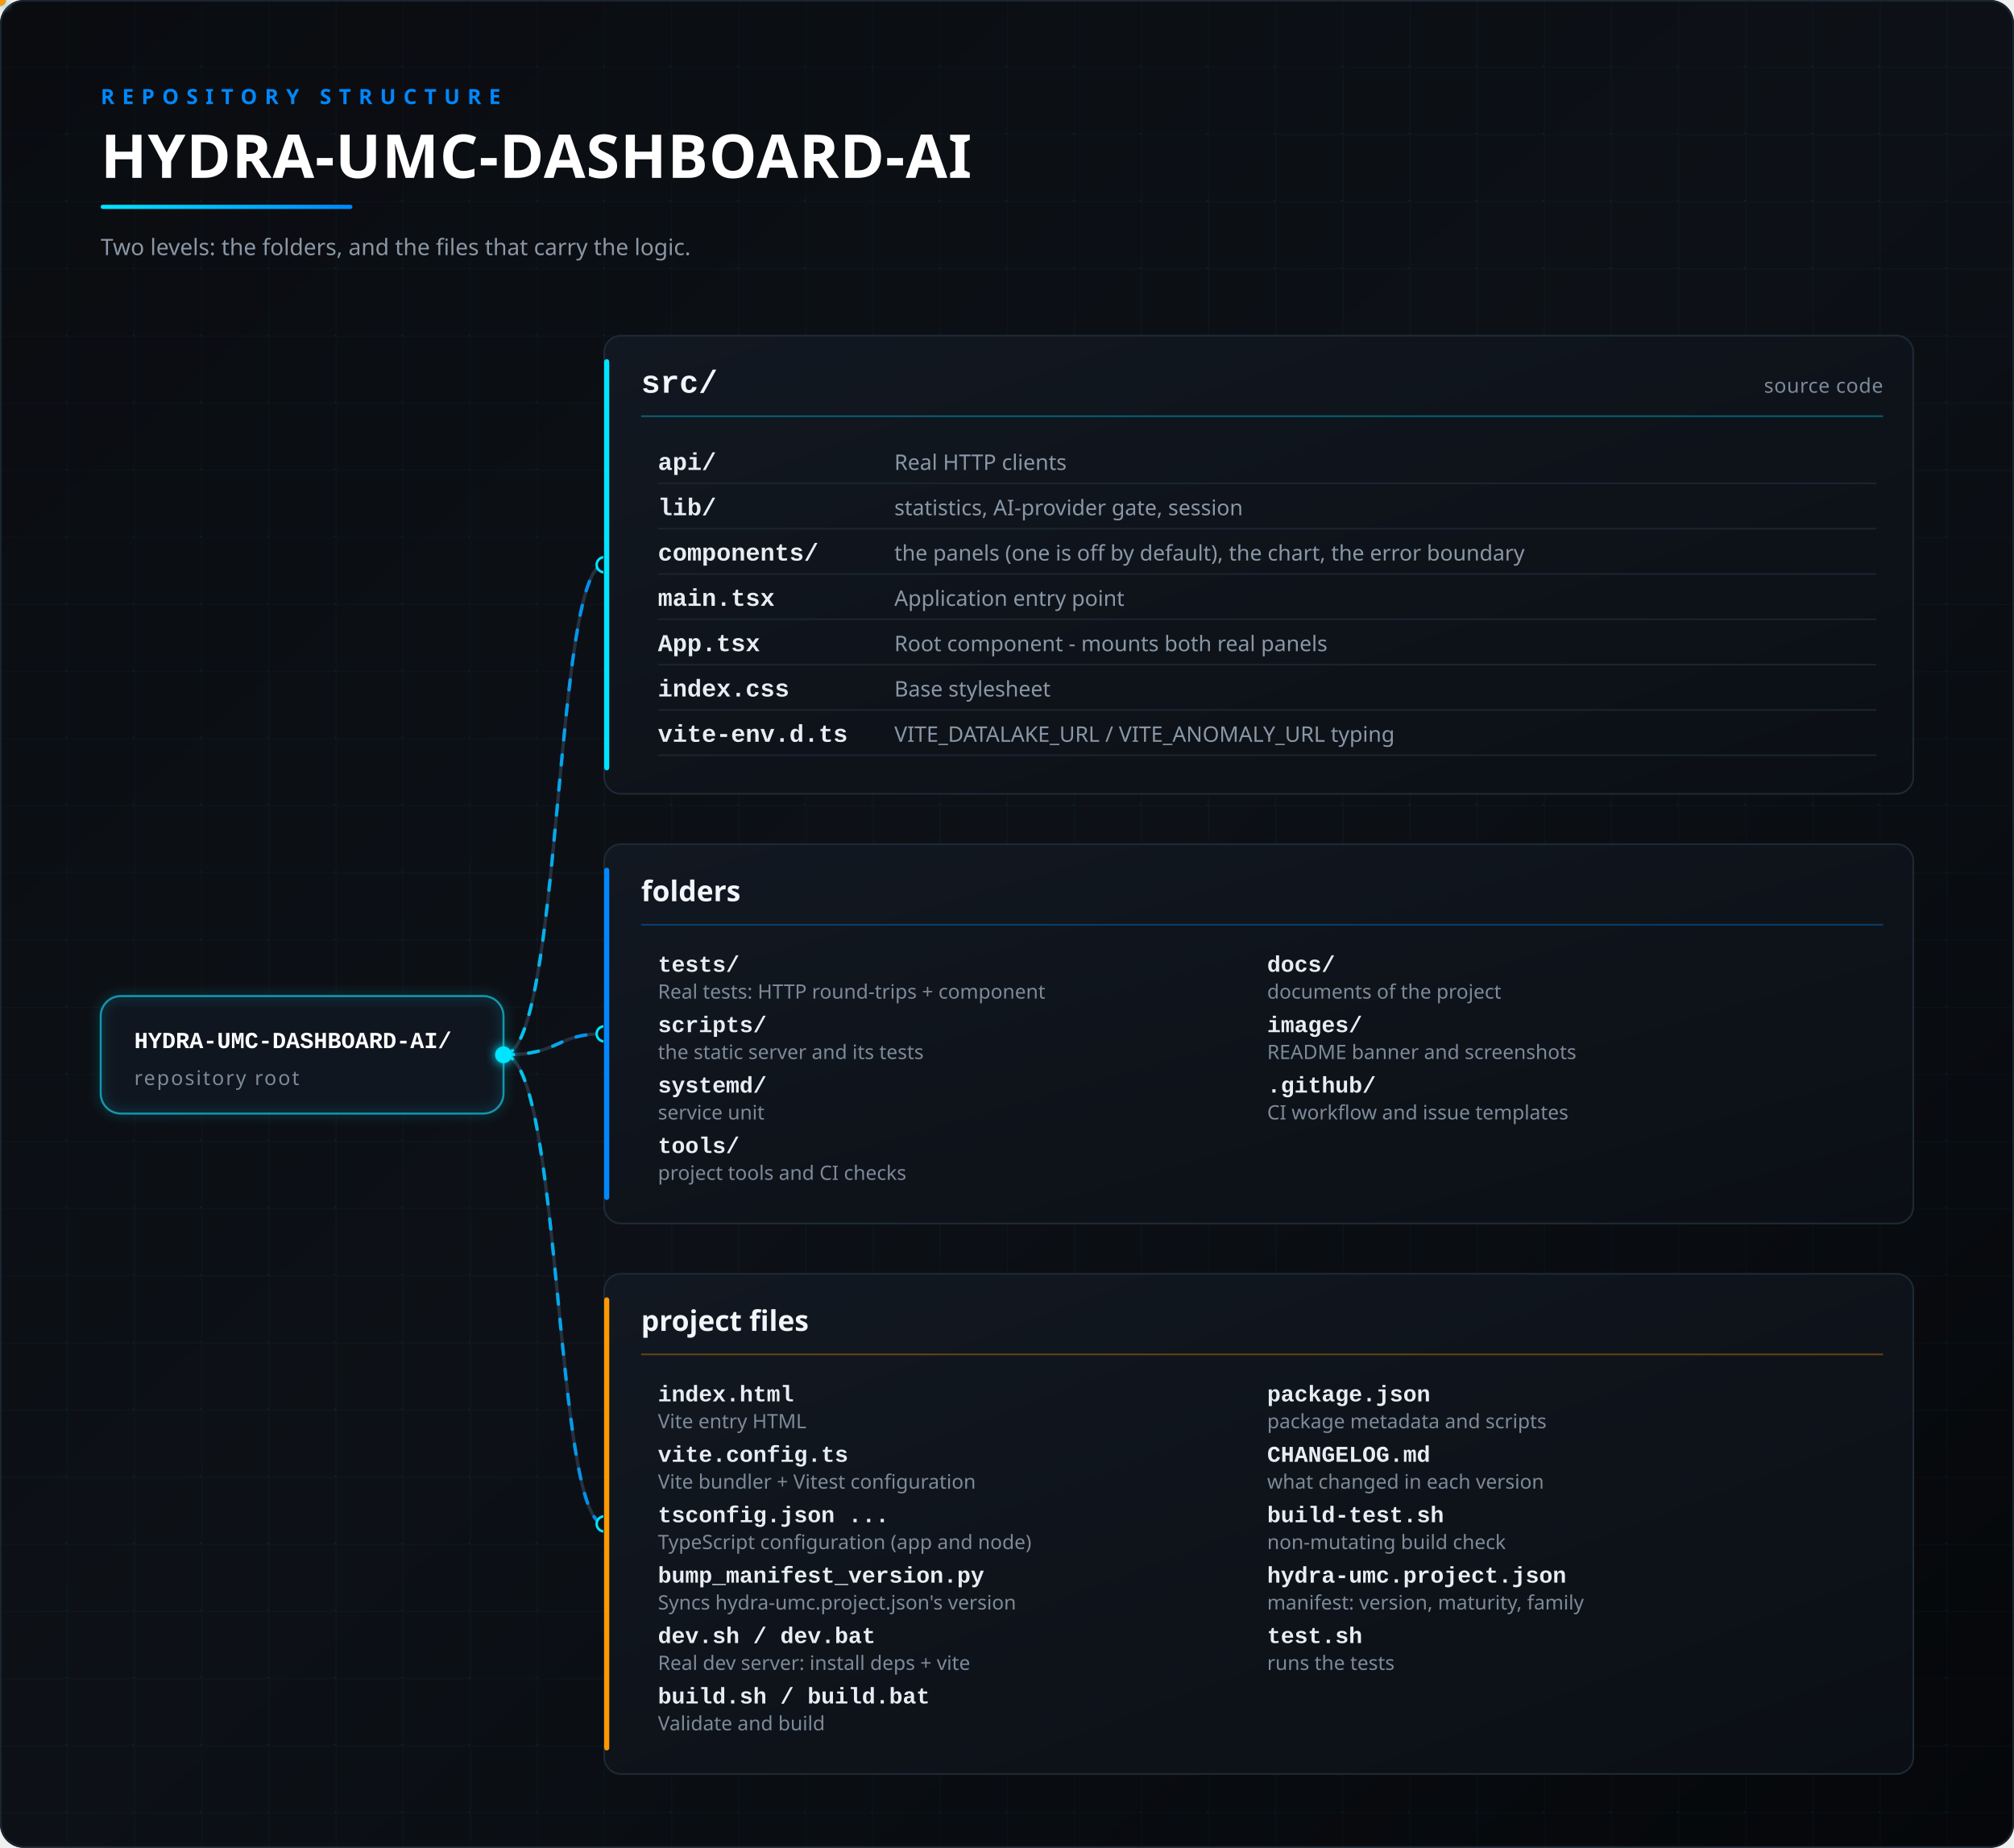
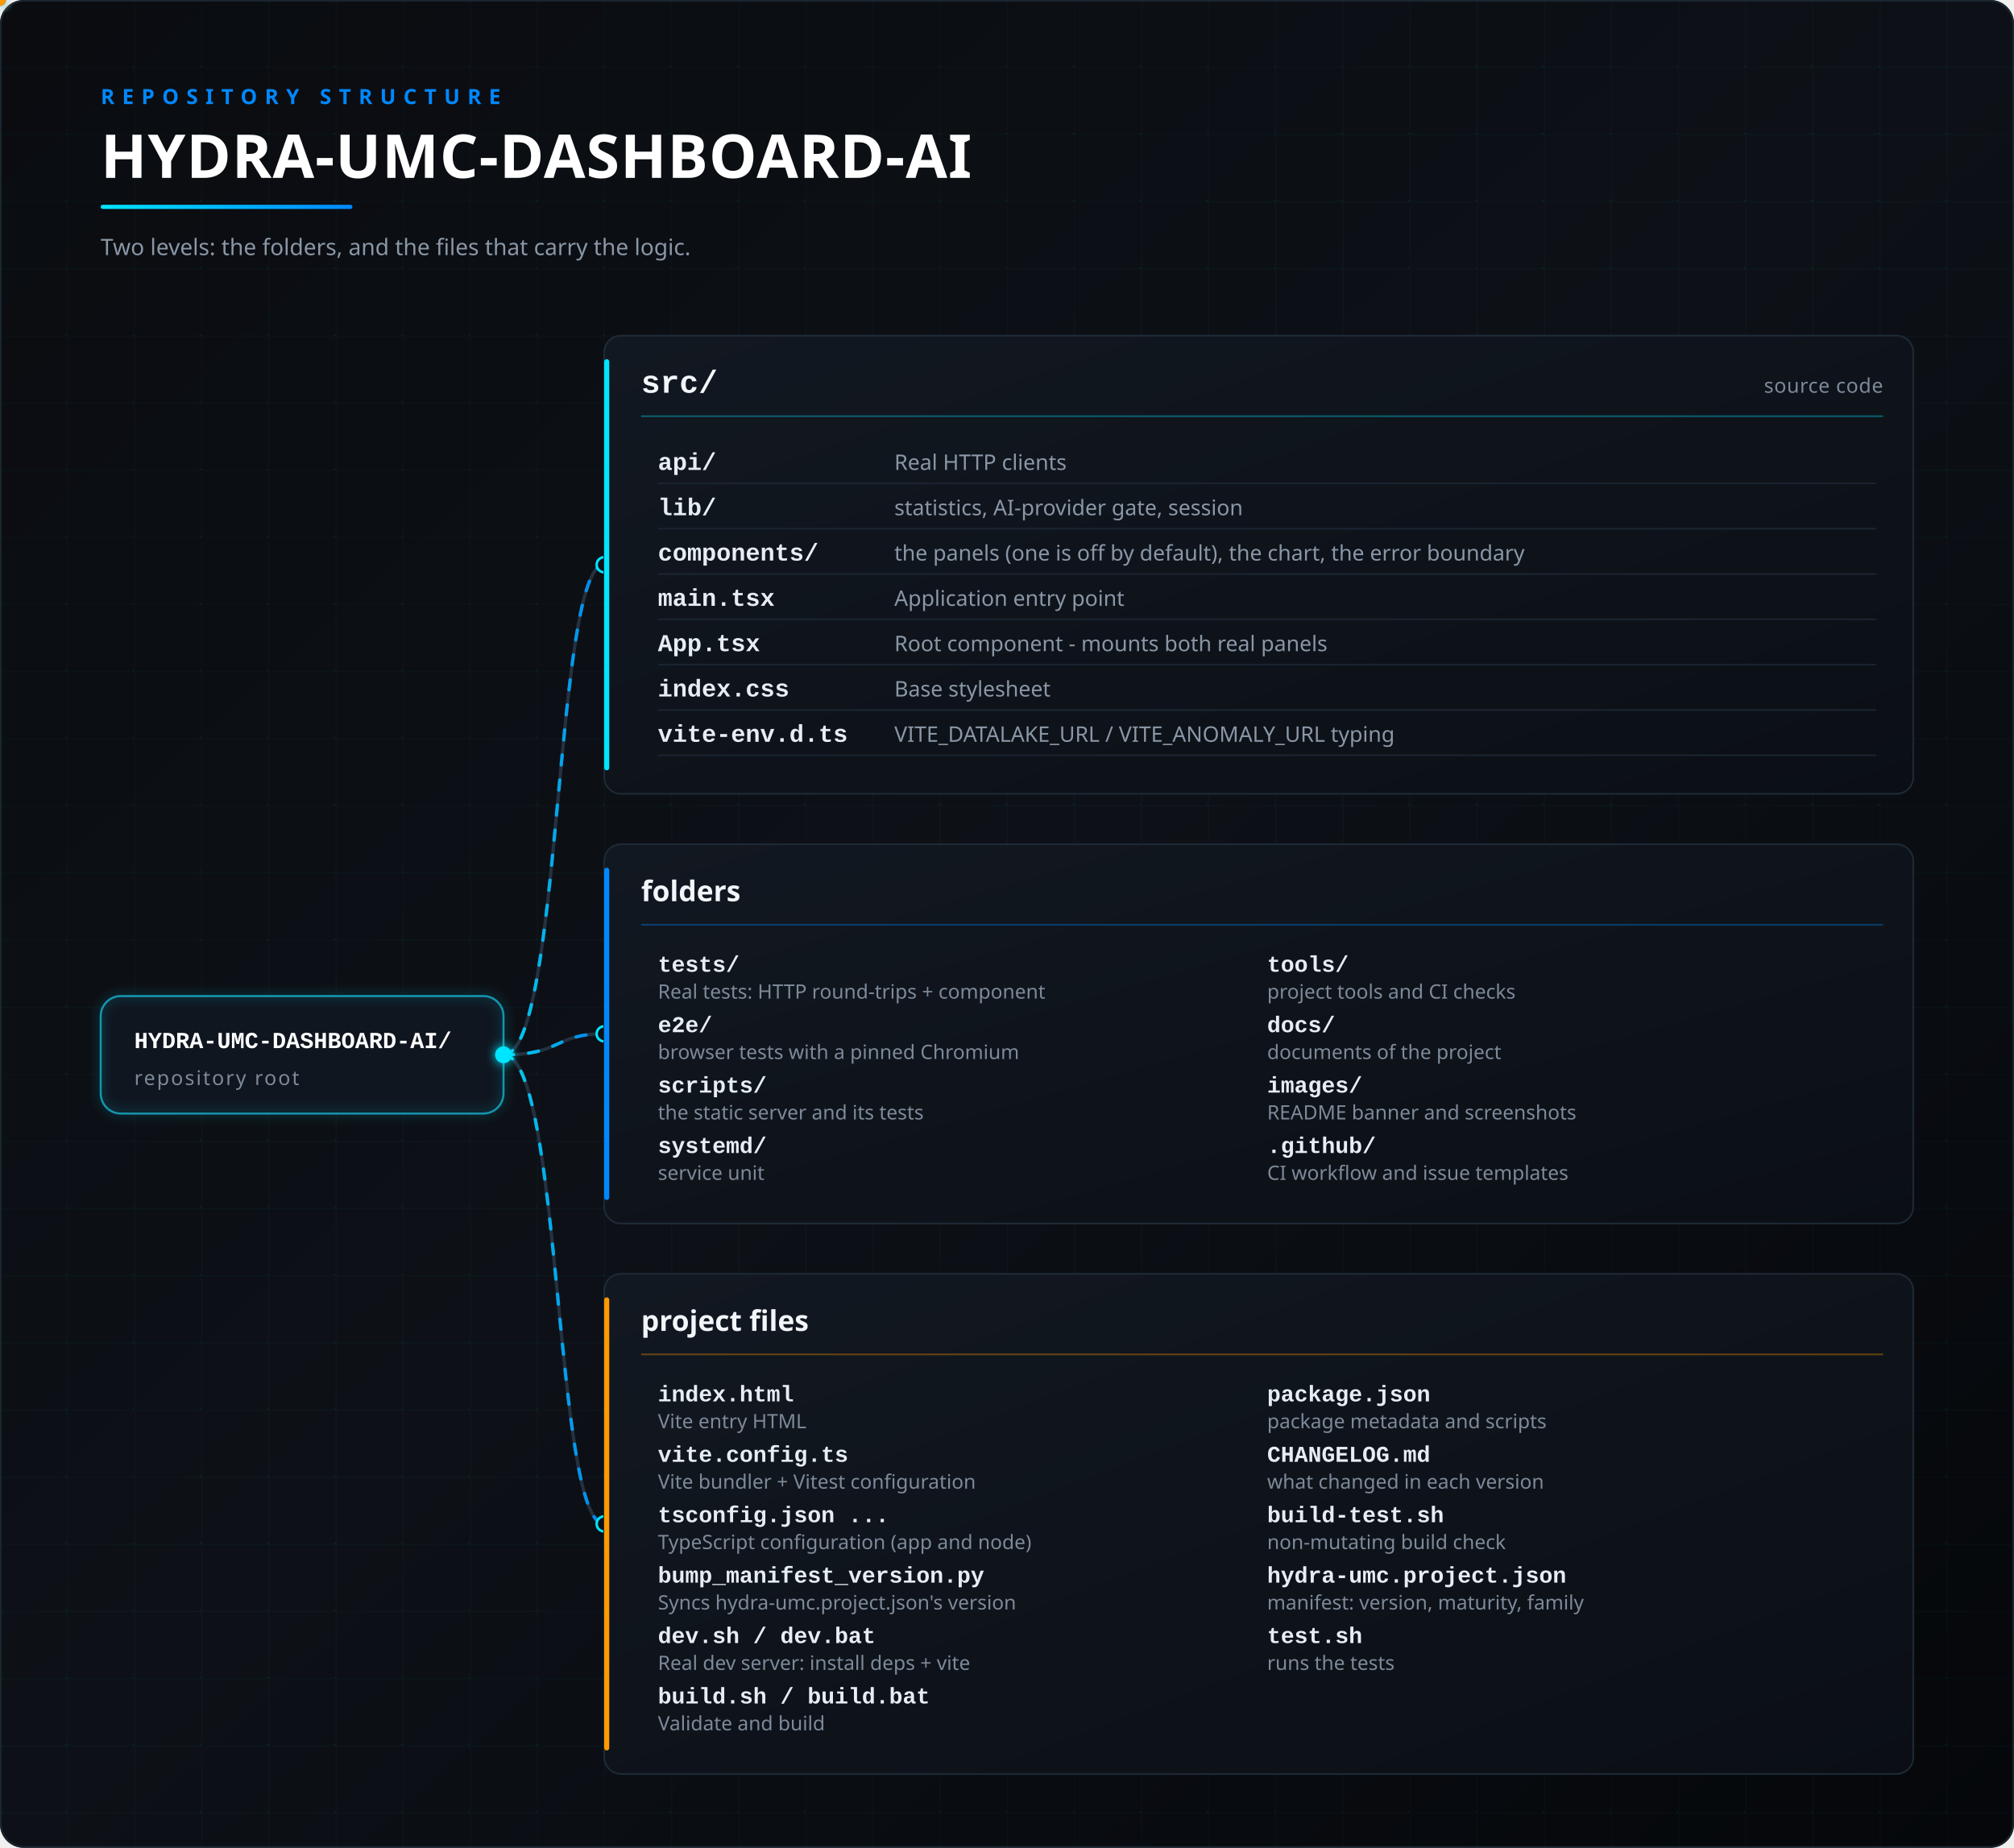
<svg xmlns="http://www.w3.org/2000/svg" viewBox="0 0 1200 1101" width="100%" role="img" aria-labelledby="t d">
  <defs>
    <linearGradient id="bg" x1="0" y1="0" x2="1" y2="1">
      <stop offset="0" stop-color="#0A0C10" />
      <stop offset="0.5" stop-color="#0D1117" />
      <stop offset="1" stop-color="#05070A" />
    </linearGradient>
    <linearGradient id="card" x1="0" y1="0" x2="1" y2="1">
      <stop offset="0" stop-color="#121821" />
      <stop offset="1" stop-color="#0B0F15" />
    </linearGradient>
    <linearGradient id="line" x1="0" y1="0" x2="1" y2="0">
      <stop offset="0" stop-color="#00E5FF" />
      <stop offset="1" stop-color="#0088FF" />
    </linearGradient>
    <filter id="glow" x="-50%" y="-50%" width="200%" height="200%">
      <feGaussianBlur stdDeviation="3" result="b" />
      <feMerge>
        <feMergeNode in="b" />
        <feMergeNode in="SourceGraphic" />
      </feMerge>
    </filter>
    <pattern id="grid" width="40" height="40" patternUnits="userSpaceOnUse">
      <path d="M40 0H0V40" fill="none" stroke="#00E5FF" stroke-opacity="0.035" />
      <circle cx="40" cy="40" r="1" fill="#00E5FF" fill-opacity="0.09" />
    </pattern>
  </defs>
  <rect width="1200" height="1101" rx="14" fill="url(#bg)" />
  <rect width="1200" height="1101" rx="14" fill="url(#grid)" />
  <rect x="0.5" y="0.5" width="1199" height="1100" rx="14" fill="none" stroke="#1B2530" />
  <text x="60" y="62" font-family="'Segoe UI','Noto Sans','Noto Sans CJK SC','Microsoft YaHei','Yu Gothic','Helvetica Neue',Helvetica,Arial,sans-serif" font-size="12.5" font-weight="600" fill="#0088FF" text-anchor="start" letter-spacing="4.5">REPOSITORY STRUCTURE</text>
  <text x="60" y="106" font-family="'Segoe UI','Noto Sans','Noto Sans CJK SC','Microsoft YaHei','Yu Gothic','Helvetica Neue',Helvetica,Arial,sans-serif" font-size="36" font-weight="700" fill="#FFFFFF" text-anchor="start" letter-spacing="0.5">HYDRA-UMC-DASHBOARD-AI</text>
  <rect x="60" y="122" width="150" height="2.5" rx="1.25" fill="url(#line)">
    <animate attributeName="width" values="40;150;150" keyTimes="0;0.4;1" dur="3s" repeatCount="indefinite" />
  </rect>
  <text x="60" y="152" font-family="'Segoe UI','Noto Sans','Noto Sans CJK SC','Microsoft YaHei','Yu Gothic','Helvetica Neue',Helvetica,Arial,sans-serif" font-size="13.5" font-weight="400" fill="#8A97A6" text-anchor="start">Two levels: the folders, and the files that carry the logic.</text>
  <path id="c0" d="M300,628.5 C335,628.5 330,336.5 360,336.5" fill="none" stroke="#243140" stroke-width="2" />
  <path d="M300,628.5 C335,628.5 330,336.5 360,336.5" fill="none" stroke="url(#line)" stroke-width="2" stroke-linecap="round" stroke-dasharray="6 9" opacity="0.9">
    <animate attributeName="stroke-dashoffset" from="0" to="-30" dur="1.6s" repeatCount="indefinite" />
  </path>
  <circle cx="360" cy="336.5" r="4.5" fill="#0D1117" stroke="#00E5FF" stroke-width="1.5" />
  <path id="c1" d="M300,628.5 C335,628.5 330,616 360,616" fill="none" stroke="#243140" stroke-width="2" />
  <path d="M300,628.5 C335,628.5 330,616 360,616" fill="none" stroke="url(#line)" stroke-width="2" stroke-linecap="round" stroke-dasharray="6 9" opacity="0.9">
    <animate attributeName="stroke-dashoffset" from="0" to="-30" dur="1.6s" repeatCount="indefinite" />
  </path>
  <circle cx="360" cy="616" r="4.5" fill="#0D1117" stroke="#00E5FF" stroke-width="1.5" />
  <path id="c2" d="M300,628.5 C335,628.5 330,908 360,908" fill="none" stroke="#243140" stroke-width="2" />
  <path d="M300,628.5 C335,628.5 330,908 360,908" fill="none" stroke="url(#line)" stroke-width="2" stroke-linecap="round" stroke-dasharray="6 9" opacity="0.9">
    <animate attributeName="stroke-dashoffset" from="0" to="-30" dur="1.6s" repeatCount="indefinite" />
  </path>
  <circle cx="360" cy="908" r="4.5" fill="#0D1117" stroke="#00E5FF" stroke-width="1.5" />
  <circle r="3.5" fill="#00E5FF" filter="url(#glow)">
    <animateMotion dur="3.4s" repeatCount="indefinite">
      <mpath href="#c0" />
    </animateMotion>
  </circle>
  <circle r="3.5" fill="#0088FF" filter="url(#glow)">
    <animateMotion dur="4.2s" repeatCount="indefinite">
      <mpath href="#c1" />
    </animateMotion>
  </circle>
  <circle r="3.5" fill="#FF9900" filter="url(#glow)">
    <animateMotion dur="5.0s" repeatCount="indefinite">
      <mpath href="#c2" />
    </animateMotion>
  </circle>
  <rect x="60" y="593.5" width="240" height="70" rx="12" fill="#0F1620" stroke="#2A3A4C" stroke-width="1.2" />
  <rect x="60" y="593.5" width="240" height="70" rx="12" fill="none" stroke="#00E5FF" stroke-opacity="0.5" stroke-width="1.2" filter="url(#glow)">
    <animate attributeName="stroke-opacity" values="0.15;0.6;0.15" dur="3.6s" repeatCount="indefinite" />
  </rect>
  <text x="80" y="624.5" font-family="'JetBrains Mono','Cascadia Code','SFMono-Regular',Consolas,'Liberation Mono',monospace" font-size="13.7" font-weight="700" fill="#FFFFFF" text-anchor="start">HYDRA-UMC-DASHBOARD-AI/</text>
  <text x="80" y="646.5" font-family="'Segoe UI','Noto Sans','Noto Sans CJK SC','Microsoft YaHei','Yu Gothic','Helvetica Neue',Helvetica,Arial,sans-serif" font-size="12" font-weight="400" fill="#7D8A99" text-anchor="start" letter-spacing="1">repository root</text>
  <circle cx="300" cy="628.5" r="5" fill="#00E5FF" filter="url(#glow)" />
  <rect x="360" y="200" width="780" height="273" rx="10" fill="url(#card)" stroke="#1E2A36" stroke-width="1" />
  <rect x="360" y="214" width="3" height="245" rx="1.5" fill="#00E5FF">
    <animate attributeName="opacity" values="0.55;1;0.55" dur="4s" begin="0s" repeatCount="indefinite" />
  </rect>
  <text x="382" y="234" font-family="'JetBrains Mono','Cascadia Code','SFMono-Regular',Consolas,'Liberation Mono',monospace" font-size="19" font-weight="700" fill="#F2F6FA" text-anchor="start">src/</text>
  <text x="1122" y="234" font-family="'Segoe UI','Noto Sans','Noto Sans CJK SC','Microsoft YaHei','Yu Gothic','Helvetica Neue',Helvetica,Arial,sans-serif" font-size="12" font-weight="400" fill="#7D8A99" text-anchor="end" letter-spacing="0.3">source code</text>
  <line x1="382" y1="248" x2="1122" y2="248" stroke="#00E5FF" stroke-opacity="0.35" stroke-width="1" />
  <text x="392" y="280" font-family="'JetBrains Mono','Cascadia Code','SFMono-Regular',Consolas,'Liberation Mono',monospace" font-size="14.5" font-weight="600" fill="#E6EDF3" text-anchor="start">api/</text>
  <text x="532.87" y="280" font-family="'Segoe UI','Noto Sans','Noto Sans CJK SC','Microsoft YaHei','Yu Gothic','Helvetica Neue',Helvetica,Arial,sans-serif" font-size="12.8" font-weight="400" fill="#8A97A6" text-anchor="start">Real HTTP clients</text>
  <line x1="392" y1="288" x2="1118" y2="288" stroke="#1A2430" stroke-width="1" />
  <text x="392" y="307" font-family="'JetBrains Mono','Cascadia Code','SFMono-Regular',Consolas,'Liberation Mono',monospace" font-size="14.5" font-weight="600" fill="#E6EDF3" text-anchor="start">lib/</text>
  <text x="532.87" y="307" font-family="'Segoe UI','Noto Sans','Noto Sans CJK SC','Microsoft YaHei','Yu Gothic','Helvetica Neue',Helvetica,Arial,sans-serif" font-size="12.8" font-weight="400" fill="#8A97A6" text-anchor="start">statistics, AI-provider gate, session</text>
  <line x1="392" y1="315" x2="1118" y2="315" stroke="#1A2430" stroke-width="1" />
  <text x="392" y="334" font-family="'JetBrains Mono','Cascadia Code','SFMono-Regular',Consolas,'Liberation Mono',monospace" font-size="14.5" font-weight="600" fill="#E6EDF3" text-anchor="start">components/</text>
  <text x="532.87" y="334" font-family="'Segoe UI','Noto Sans','Noto Sans CJK SC','Microsoft YaHei','Yu Gothic','Helvetica Neue',Helvetica,Arial,sans-serif" font-size="12.8" font-weight="400" fill="#8A97A6" text-anchor="start">the panels (one is off by default), the chart, the error boundary</text>
  <line x1="392" y1="342" x2="1118" y2="342" stroke="#1A2430" stroke-width="1" />
  <text x="392" y="361" font-family="'JetBrains Mono','Cascadia Code','SFMono-Regular',Consolas,'Liberation Mono',monospace" font-size="14.5" font-weight="600" fill="#E6EDF3" text-anchor="start">main.tsx</text>
  <text x="532.87" y="361" font-family="'Segoe UI','Noto Sans','Noto Sans CJK SC','Microsoft YaHei','Yu Gothic','Helvetica Neue',Helvetica,Arial,sans-serif" font-size="12.8" font-weight="400" fill="#8A97A6" text-anchor="start">Application entry point</text>
  <line x1="392" y1="369" x2="1118" y2="369" stroke="#1A2430" stroke-width="1" />
  <text x="392" y="388" font-family="'JetBrains Mono','Cascadia Code','SFMono-Regular',Consolas,'Liberation Mono',monospace" font-size="14.5" font-weight="600" fill="#E6EDF3" text-anchor="start">App.tsx</text>
  <text x="532.87" y="388" font-family="'Segoe UI','Noto Sans','Noto Sans CJK SC','Microsoft YaHei','Yu Gothic','Helvetica Neue',Helvetica,Arial,sans-serif" font-size="12.8" font-weight="400" fill="#8A97A6" text-anchor="start">Root component - mounts both real panels</text>
  <line x1="392" y1="396" x2="1118" y2="396" stroke="#1A2430" stroke-width="1" />
  <text x="392" y="415" font-family="'JetBrains Mono','Cascadia Code','SFMono-Regular',Consolas,'Liberation Mono',monospace" font-size="14.5" font-weight="600" fill="#E6EDF3" text-anchor="start">index.css</text>
  <text x="532.87" y="415" font-family="'Segoe UI','Noto Sans','Noto Sans CJK SC','Microsoft YaHei','Yu Gothic','Helvetica Neue',Helvetica,Arial,sans-serif" font-size="12.8" font-weight="400" fill="#8A97A6" text-anchor="start">Base stylesheet</text>
  <line x1="392" y1="423" x2="1118" y2="423" stroke="#1A2430" stroke-width="1" />
  <text x="392" y="442" font-family="'JetBrains Mono','Cascadia Code','SFMono-Regular',Consolas,'Liberation Mono',monospace" font-size="14.5" font-weight="600" fill="#E6EDF3" text-anchor="start">vite-env.d.ts</text>
  <text x="532.87" y="442" font-family="'Segoe UI','Noto Sans','Noto Sans CJK SC','Microsoft YaHei','Yu Gothic','Helvetica Neue',Helvetica,Arial,sans-serif" font-size="12.8" font-weight="400" fill="#8A97A6" text-anchor="start">VITE_DATALAKE_URL / VITE_ANOMALY_URL typing</text>
  <line x1="392" y1="450" x2="1118" y2="450" stroke="#1A2430" stroke-width="1" />
  <rect x="360" y="503" width="780" height="226" rx="10" fill="url(#card)" stroke="#1E2A36" stroke-width="1" />
  <rect x="360" y="517" width="3" height="198" rx="1.5" fill="#0088FF">
    <animate attributeName="opacity" values="0.55;1;0.55" dur="4s" begin="0.6s" repeatCount="indefinite" />
  </rect>
  <text x="382" y="537" font-family="'Segoe UI','Noto Sans','Noto Sans CJK SC','Microsoft YaHei','Yu Gothic','Helvetica Neue',Helvetica,Arial,sans-serif" font-size="17" font-weight="700" fill="#F2F6FA" text-anchor="start">folders</text>
  <line x1="382" y1="551" x2="1122" y2="551" stroke="#0088FF" stroke-opacity="0.35" stroke-width="1" />
  <text x="392" y="579" font-family="'JetBrains Mono','Cascadia Code','SFMono-Regular',Consolas,'Liberation Mono',monospace" font-size="13.5" font-weight="600" fill="#E6EDF3" text-anchor="start">tests/</text>
  <text x="392" y="595" font-family="'Segoe UI','Noto Sans','Noto Sans CJK SC','Microsoft YaHei','Yu Gothic','Helvetica Neue',Helvetica,Arial,sans-serif" font-size="11.8" font-weight="400" fill="#7D8A99" text-anchor="start">Real tests: HTTP round-trips + component</text>
-   <text x="392" y="615" font-family="'JetBrains Mono','Cascadia Code','SFMono-Regular',Consolas,'Liberation Mono',monospace" font-size="13.5" font-weight="600" fill="#E6EDF3" text-anchor="start">scripts/</text>
-   <text x="392" y="631" font-family="'Segoe UI','Noto Sans','Noto Sans CJK SC','Microsoft YaHei','Yu Gothic','Helvetica Neue',Helvetica,Arial,sans-serif" font-size="11.8" font-weight="400" fill="#7D8A99" text-anchor="start">the static server and its tests</text>
-   <text x="392" y="651" font-family="'JetBrains Mono','Cascadia Code','SFMono-Regular',Consolas,'Liberation Mono',monospace" font-size="13.5" font-weight="600" fill="#E6EDF3" text-anchor="start">systemd/</text>
-   <text x="392" y="667" font-family="'Segoe UI','Noto Sans','Noto Sans CJK SC','Microsoft YaHei','Yu Gothic','Helvetica Neue',Helvetica,Arial,sans-serif" font-size="11.8" font-weight="400" fill="#7D8A99" text-anchor="start">service unit</text>
-   <text x="392" y="687" font-family="'JetBrains Mono','Cascadia Code','SFMono-Regular',Consolas,'Liberation Mono',monospace" font-size="13.5" font-weight="600" fill="#E6EDF3" text-anchor="start">tools/</text>
-   <text x="392" y="703" font-family="'Segoe UI','Noto Sans','Noto Sans CJK SC','Microsoft YaHei','Yu Gothic','Helvetica Neue',Helvetica,Arial,sans-serif" font-size="11.8" font-weight="400" fill="#7D8A99" text-anchor="start">project tools and CI checks</text>
-   <text x="755" y="579" font-family="'JetBrains Mono','Cascadia Code','SFMono-Regular',Consolas,'Liberation Mono',monospace" font-size="13.5" font-weight="600" fill="#E6EDF3" text-anchor="start">docs/</text>
-   <text x="755" y="595" font-family="'Segoe UI','Noto Sans','Noto Sans CJK SC','Microsoft YaHei','Yu Gothic','Helvetica Neue',Helvetica,Arial,sans-serif" font-size="11.8" font-weight="400" fill="#7D8A99" text-anchor="start">documents of the project</text>
-   <text x="755" y="615" font-family="'JetBrains Mono','Cascadia Code','SFMono-Regular',Consolas,'Liberation Mono',monospace" font-size="13.5" font-weight="600" fill="#E6EDF3" text-anchor="start">images/</text>
-   <text x="755" y="631" font-family="'Segoe UI','Noto Sans','Noto Sans CJK SC','Microsoft YaHei','Yu Gothic','Helvetica Neue',Helvetica,Arial,sans-serif" font-size="11.8" font-weight="400" fill="#7D8A99" text-anchor="start">README banner and screenshots</text>
-   <text x="755" y="651" font-family="'JetBrains Mono','Cascadia Code','SFMono-Regular',Consolas,'Liberation Mono',monospace" font-size="13.5" font-weight="600" fill="#E6EDF3" text-anchor="start">.github/</text>
-   <text x="755" y="667" font-family="'Segoe UI','Noto Sans','Noto Sans CJK SC','Microsoft YaHei','Yu Gothic','Helvetica Neue',Helvetica,Arial,sans-serif" font-size="11.8" font-weight="400" fill="#7D8A99" text-anchor="start">CI workflow and issue templates</text>
+   <text x="392" y="615" font-family="'JetBrains Mono','Cascadia Code','SFMono-Regular',Consolas,'Liberation Mono',monospace" font-size="13.5" font-weight="600" fill="#E6EDF3" text-anchor="start">e2e/</text>
+   <text x="392" y="631" font-family="'Segoe UI','Noto Sans','Noto Sans CJK SC','Microsoft YaHei','Yu Gothic','Helvetica Neue',Helvetica,Arial,sans-serif" font-size="11.8" font-weight="400" fill="#7D8A99" text-anchor="start">browser tests with a pinned Chromium</text>
+   <text x="392" y="651" font-family="'JetBrains Mono','Cascadia Code','SFMono-Regular',Consolas,'Liberation Mono',monospace" font-size="13.5" font-weight="600" fill="#E6EDF3" text-anchor="start">scripts/</text>
+   <text x="392" y="667" font-family="'Segoe UI','Noto Sans','Noto Sans CJK SC','Microsoft YaHei','Yu Gothic','Helvetica Neue',Helvetica,Arial,sans-serif" font-size="11.8" font-weight="400" fill="#7D8A99" text-anchor="start">the static server and its tests</text>
+   <text x="392" y="687" font-family="'JetBrains Mono','Cascadia Code','SFMono-Regular',Consolas,'Liberation Mono',monospace" font-size="13.5" font-weight="600" fill="#E6EDF3" text-anchor="start">systemd/</text>
+   <text x="392" y="703" font-family="'Segoe UI','Noto Sans','Noto Sans CJK SC','Microsoft YaHei','Yu Gothic','Helvetica Neue',Helvetica,Arial,sans-serif" font-size="11.8" font-weight="400" fill="#7D8A99" text-anchor="start">service unit</text>
+   <text x="755" y="579" font-family="'JetBrains Mono','Cascadia Code','SFMono-Regular',Consolas,'Liberation Mono',monospace" font-size="13.5" font-weight="600" fill="#E6EDF3" text-anchor="start">tools/</text>
+   <text x="755" y="595" font-family="'Segoe UI','Noto Sans','Noto Sans CJK SC','Microsoft YaHei','Yu Gothic','Helvetica Neue',Helvetica,Arial,sans-serif" font-size="11.8" font-weight="400" fill="#7D8A99" text-anchor="start">project tools and CI checks</text>
+   <text x="755" y="615" font-family="'JetBrains Mono','Cascadia Code','SFMono-Regular',Consolas,'Liberation Mono',monospace" font-size="13.5" font-weight="600" fill="#E6EDF3" text-anchor="start">docs/</text>
+   <text x="755" y="631" font-family="'Segoe UI','Noto Sans','Noto Sans CJK SC','Microsoft YaHei','Yu Gothic','Helvetica Neue',Helvetica,Arial,sans-serif" font-size="11.8" font-weight="400" fill="#7D8A99" text-anchor="start">documents of the project</text>
+   <text x="755" y="651" font-family="'JetBrains Mono','Cascadia Code','SFMono-Regular',Consolas,'Liberation Mono',monospace" font-size="13.5" font-weight="600" fill="#E6EDF3" text-anchor="start">images/</text>
+   <text x="755" y="667" font-family="'Segoe UI','Noto Sans','Noto Sans CJK SC','Microsoft YaHei','Yu Gothic','Helvetica Neue',Helvetica,Arial,sans-serif" font-size="11.8" font-weight="400" fill="#7D8A99" text-anchor="start">README banner and screenshots</text>
+   <text x="755" y="687" font-family="'JetBrains Mono','Cascadia Code','SFMono-Regular',Consolas,'Liberation Mono',monospace" font-size="13.5" font-weight="600" fill="#E6EDF3" text-anchor="start">.github/</text>
+   <text x="755" y="703" font-family="'Segoe UI','Noto Sans','Noto Sans CJK SC','Microsoft YaHei','Yu Gothic','Helvetica Neue',Helvetica,Arial,sans-serif" font-size="11.8" font-weight="400" fill="#7D8A99" text-anchor="start">CI workflow and issue templates</text>
  <rect x="360" y="759" width="780" height="298" rx="10" fill="url(#card)" stroke="#1E2A36" stroke-width="1" />
  <rect x="360" y="773" width="3" height="270" rx="1.5" fill="#FF9900">
    <animate attributeName="opacity" values="0.55;1;0.55" dur="4s" begin="1.2s" repeatCount="indefinite" />
  </rect>
  <text x="382" y="793" font-family="'Segoe UI','Noto Sans','Noto Sans CJK SC','Microsoft YaHei','Yu Gothic','Helvetica Neue',Helvetica,Arial,sans-serif" font-size="17" font-weight="700" fill="#F2F6FA" text-anchor="start">project files</text>
  <line x1="382" y1="807" x2="1122" y2="807" stroke="#FF9900" stroke-opacity="0.35" stroke-width="1" />
  <text x="392" y="835" font-family="'JetBrains Mono','Cascadia Code','SFMono-Regular',Consolas,'Liberation Mono',monospace" font-size="13.5" font-weight="600" fill="#E6EDF3" text-anchor="start">index.html</text>
  <text x="392" y="851" font-family="'Segoe UI','Noto Sans','Noto Sans CJK SC','Microsoft YaHei','Yu Gothic','Helvetica Neue',Helvetica,Arial,sans-serif" font-size="11.8" font-weight="400" fill="#7D8A99" text-anchor="start">Vite entry HTML</text>
  <text x="392" y="871" font-family="'JetBrains Mono','Cascadia Code','SFMono-Regular',Consolas,'Liberation Mono',monospace" font-size="13.5" font-weight="600" fill="#E6EDF3" text-anchor="start">vite.config.ts</text>
  <text x="392" y="887" font-family="'Segoe UI','Noto Sans','Noto Sans CJK SC','Microsoft YaHei','Yu Gothic','Helvetica Neue',Helvetica,Arial,sans-serif" font-size="11.8" font-weight="400" fill="#7D8A99" text-anchor="start">Vite bundler + Vitest configuration</text>
  <text x="392" y="907" font-family="'JetBrains Mono','Cascadia Code','SFMono-Regular',Consolas,'Liberation Mono',monospace" font-size="13.5" font-weight="600" fill="#E6EDF3" text-anchor="start">tsconfig.json ...</text>
  <text x="392" y="923" font-family="'Segoe UI','Noto Sans','Noto Sans CJK SC','Microsoft YaHei','Yu Gothic','Helvetica Neue',Helvetica,Arial,sans-serif" font-size="11.8" font-weight="400" fill="#7D8A99" text-anchor="start">TypeScript configuration (app and node)</text>
  <text x="392" y="943" font-family="'JetBrains Mono','Cascadia Code','SFMono-Regular',Consolas,'Liberation Mono',monospace" font-size="13.5" font-weight="600" fill="#E6EDF3" text-anchor="start">bump_manifest_version.py</text>
  <text x="392" y="959" font-family="'Segoe UI','Noto Sans','Noto Sans CJK SC','Microsoft YaHei','Yu Gothic','Helvetica Neue',Helvetica,Arial,sans-serif" font-size="11.8" font-weight="400" fill="#7D8A99" text-anchor="start">Syncs hydra-umc.project.json's version</text>
  <text x="392" y="979" font-family="'JetBrains Mono','Cascadia Code','SFMono-Regular',Consolas,'Liberation Mono',monospace" font-size="13.5" font-weight="600" fill="#E6EDF3" text-anchor="start">dev.sh / dev.bat</text>
  <text x="392" y="995" font-family="'Segoe UI','Noto Sans','Noto Sans CJK SC','Microsoft YaHei','Yu Gothic','Helvetica Neue',Helvetica,Arial,sans-serif" font-size="11.8" font-weight="400" fill="#7D8A99" text-anchor="start">Real dev server: install deps + vite</text>
  <text x="392" y="1015" font-family="'JetBrains Mono','Cascadia Code','SFMono-Regular',Consolas,'Liberation Mono',monospace" font-size="13.5" font-weight="600" fill="#E6EDF3" text-anchor="start">build.sh / build.bat</text>
  <text x="392" y="1031" font-family="'Segoe UI','Noto Sans','Noto Sans CJK SC','Microsoft YaHei','Yu Gothic','Helvetica Neue',Helvetica,Arial,sans-serif" font-size="11.8" font-weight="400" fill="#7D8A99" text-anchor="start">Validate and build</text>
  <text x="755" y="835" font-family="'JetBrains Mono','Cascadia Code','SFMono-Regular',Consolas,'Liberation Mono',monospace" font-size="13.5" font-weight="600" fill="#E6EDF3" text-anchor="start">package.json</text>
  <text x="755" y="851" font-family="'Segoe UI','Noto Sans','Noto Sans CJK SC','Microsoft YaHei','Yu Gothic','Helvetica Neue',Helvetica,Arial,sans-serif" font-size="11.8" font-weight="400" fill="#7D8A99" text-anchor="start">package metadata and scripts</text>
  <text x="755" y="871" font-family="'JetBrains Mono','Cascadia Code','SFMono-Regular',Consolas,'Liberation Mono',monospace" font-size="13.5" font-weight="600" fill="#E6EDF3" text-anchor="start">CHANGELOG.md</text>
  <text x="755" y="887" font-family="'Segoe UI','Noto Sans','Noto Sans CJK SC','Microsoft YaHei','Yu Gothic','Helvetica Neue',Helvetica,Arial,sans-serif" font-size="11.8" font-weight="400" fill="#7D8A99" text-anchor="start">what changed in each version</text>
  <text x="755" y="907" font-family="'JetBrains Mono','Cascadia Code','SFMono-Regular',Consolas,'Liberation Mono',monospace" font-size="13.5" font-weight="600" fill="#E6EDF3" text-anchor="start">build-test.sh</text>
  <text x="755" y="923" font-family="'Segoe UI','Noto Sans','Noto Sans CJK SC','Microsoft YaHei','Yu Gothic','Helvetica Neue',Helvetica,Arial,sans-serif" font-size="11.8" font-weight="400" fill="#7D8A99" text-anchor="start">non-mutating build check</text>
  <text x="755" y="943" font-family="'JetBrains Mono','Cascadia Code','SFMono-Regular',Consolas,'Liberation Mono',monospace" font-size="13.5" font-weight="600" fill="#E6EDF3" text-anchor="start">hydra-umc.project.json</text>
  <text x="755" y="959" font-family="'Segoe UI','Noto Sans','Noto Sans CJK SC','Microsoft YaHei','Yu Gothic','Helvetica Neue',Helvetica,Arial,sans-serif" font-size="11.8" font-weight="400" fill="#7D8A99" text-anchor="start">manifest: version, maturity, family</text>
  <text x="755" y="979" font-family="'JetBrains Mono','Cascadia Code','SFMono-Regular',Consolas,'Liberation Mono',monospace" font-size="13.5" font-weight="600" fill="#E6EDF3" text-anchor="start">test.sh</text>
  <text x="755" y="995" font-family="'Segoe UI','Noto Sans','Noto Sans CJK SC','Microsoft YaHei','Yu Gothic','Helvetica Neue',Helvetica,Arial,sans-serif" font-size="11.8" font-weight="400" fill="#7D8A99" text-anchor="start">runs the tests</text>
</svg>
